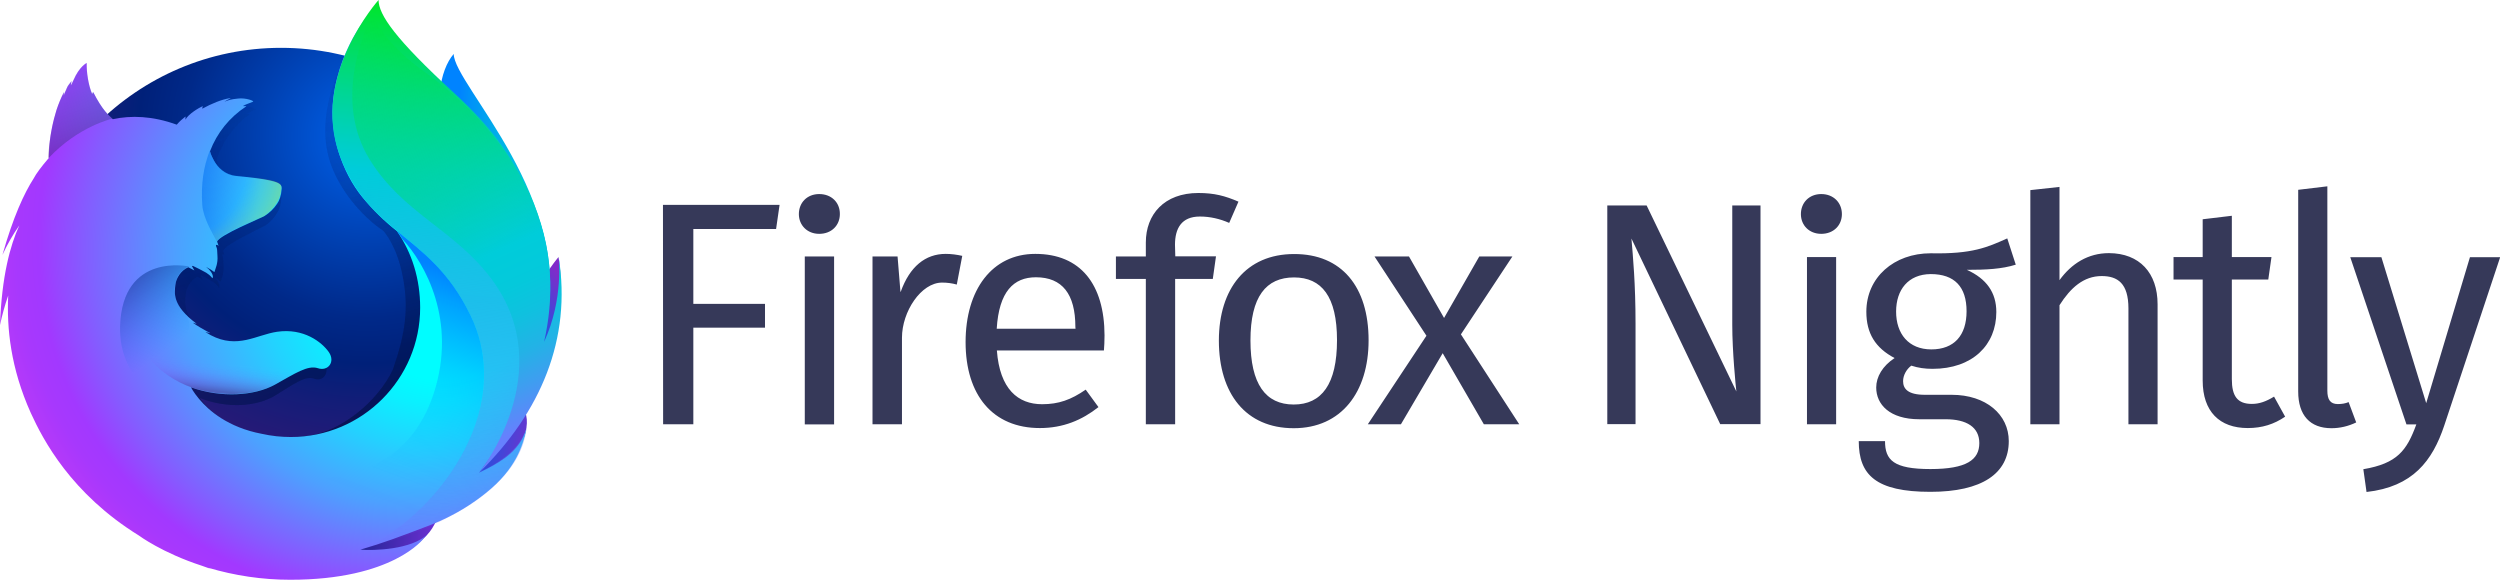
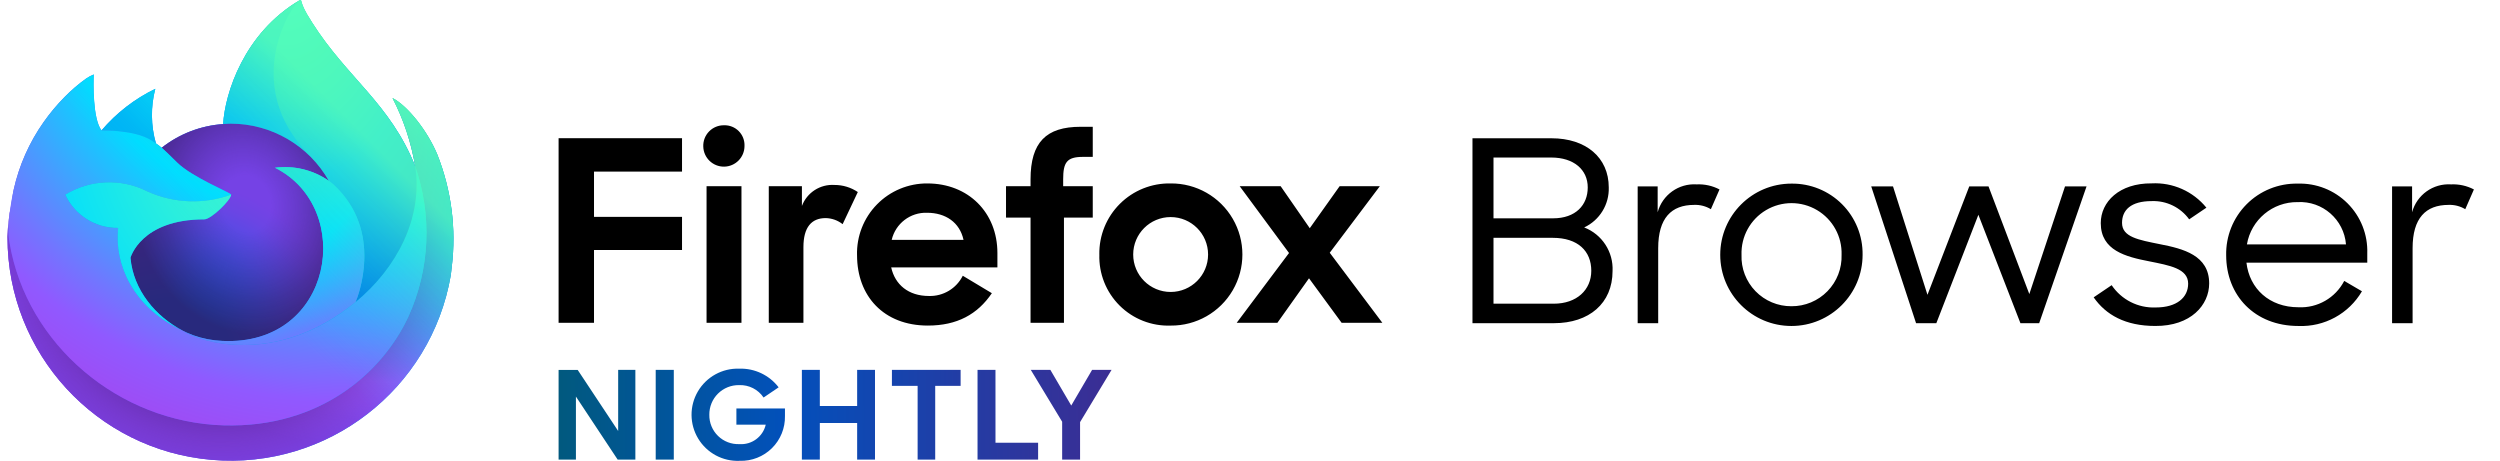
- <svg xmlns="http://www.w3.org/2000/svg" id="Layer_1" viewBox="0 0 1646.4 381.8">
-   <style>.st0{fill:#363959}</style>
-   <path class="st0" d="M996 168.9h-21.8L951 209.4l-23.1-40.5h-22.7l34.2 52.2-38.6 58.3h21.8l27.5-46.8 27.1 46.8h23.3l-38.4-59.2 33.9-51.3zM530 279.5h19.3V168.9H530v110.6zm63-87.3l-1.9-23.3h-16.5v110.5H594v-57c0-17.2 12.6-36.3 26.4-36.3 3.3 0 6.5.4 9.7 1.3l3.6-18.9c-3.6-.8-7.2-1.3-10.9-1.3-13.4 0-23.7 8.4-29.6 24.9l-.2.1zm-156.3 87.2h19.9v-63.6h47.2v-15.7h-47.2v-49.3h54.5l2.3-15.9h-76.8l.1 144.5zm102.8-151.6c-8 0-13.4 5.7-13.4 13.2 0 7.3 5.5 13 13.4 13 8.2 0 13.6-5.7 13.6-13 .1-7.5-5.4-13.2-13.6-13.2zm312.7 39.5c-31.5 0-49.5 22.8-49.5 57 0 35 17.8 57.7 49.3 57.7 31.3 0 49.3-23.7 49.3-57.9 0-35.1-17.6-56.9-49.1-56.8zm-.2 99.1c-18.5 0-28.5-13.4-28.5-42.2 0-28.9 10.3-41.5 28.7-41.5 18.2 0 28.3 12.6 28.3 41.3 0 29-10.1 42.4-28.5 42.4zm-78.2-105.2c0-10.7 4.2-18.6 16.4-18.6 6.7 0 13.2 1.5 19.3 4.2l6.1-14c-8.8-3.8-15.9-5.7-26.4-5.7-22.5 0-34.6 14.1-34.6 32.6v9.2h-19.7v14.8h19.7v95.7h19.3v-95.7h24.8l2.1-14.9H774l-.2-7.6zm-92 6c-28.5 0-45.9 23.7-45.9 58.1 0 35 18 56.6 48.9 56.6 15.3 0 27.7-5.2 38.6-13.8l-8.4-11.5c-9.7 6.7-17.8 9.6-28.7 9.6-15.9 0-27.9-9.9-29.8-35.4H727c.2-2.5.4-6.1.4-9.9-.1-33.7-15.8-53.7-45.6-53.7zm26.5 49.3h-51.9c1.5-24.5 11.1-33.9 25.8-33.9 17.4 0 26 11.1 26 32.7l.1 1.2z" />
-   <g id="Layer_1-2_1_">
-     <g id="Layer_2-2_1_">
-       <g id="Firefox">
-         <linearGradient id="SVGID_1_" gradientUnits="userSpaceOnUse" x1="-15667.935" y1="9459.303" x2="-15565.798" y2="9459.303" gradientTransform="matrix(.76 .03 .05 -1.12 11733.87 11198.95)">
-           <stop offset="0" stop-color="#0083ff" />
-           <stop offset=".1" stop-color="#0092f8" />
-           <stop offset=".31" stop-color="#00abeb" />
-           <stop offset=".52" stop-color="#00bee1" />
-           <stop offset=".75" stop-color="#00c8dc" />
-           <stop offset="1" stop-color="#00ccda" />
-         </linearGradient>
-         <path d="M298.8 35.5c-9.3 10.8-13.6 35.2-4.2 59.9s23.9 19.3 32.9 44.5c11.9 33.2 6.4 77.8 6.4 77.8s14.3 41.4 24.2-2.6c22-82.5-59.3-159.2-59.3-179.6z" fill="url(#SVGID_1_)" />
-         <radialGradient id="_Path__2_" cx="-7705.698" cy="9049.584" r="306.995" gradientTransform="matrix(1.23 0 0 -1.22 9720.16 11130.11)" gradientUnits="userSpaceOnUse">
-           <stop offset=".02" stop-color="#005fe7" />
-           <stop offset=".18" stop-color="#0042b4" />
-           <stop offset=".32" stop-color="#002989" />
-           <stop offset=".4" stop-color="#002079" />
-           <stop offset=".47" stop-color="#131d78" />
-           <stop offset=".66" stop-color="#3b1676" />
-           <stop offset=".75" stop-color="#4a1475" />
-         </radialGradient>
-         <path id="_Path__1_" d="M185 377.5c95.2 0 172.2-77.5 172.2-173s-77.1-173-172.1-173S13 108.8 13 204.4c-.2 95.7 77 173.1 172 173.1z" fill="url(#_Path__2_)" />
-         <linearGradient id="SVGID_2_" gradientUnits="userSpaceOnUse" x1="208.796" y1="783.075" x2="134.518" y2="1026.051" gradientTransform="matrix(1 0 0 -1 1 1066)">
-           <stop offset="0" stop-color="#000f43" stop-opacity=".4" />
-           <stop offset=".48" stop-color="#001962" stop-opacity=".17" />
-           <stop offset="1" stop-color="#002079" stop-opacity="0" />
-         </linearGradient>
-         <path d="M314.5 311.8c-3.7 2.6-7.6 5-11.7 7.1 5.4-7.9 10.3-16 14.9-24.4 3.7-4.1 7-8 9.8-12.3 1.3-2.1 2.8-4.7 4.4-7.7 9.7-17.4 20.3-45.6 20.6-74.6v-2.2c.1-7.3-.7-14.5-2.2-21.6.1.6.1 1.1.2 1.7-.1-.4-.2-.9-.2-1.3.1.8.3 1.6.4 2.3 2 16.8.6 33.1-6.5 45.2-.1.2-.2.3-.3.5 3.7-18.3 4.9-38.6.8-58.8 0 0-1.6-9.8-13.7-39.7-7-17.2-19.3-31.3-30.3-41.6-9.6-11.9-18.3-19.8-23.1-24.9-10-10.5-14.2-18.5-15.9-23.6-1.5-.7-20.6-19.3-22.1-20-8.3 12.9-34.6 53.4-22.1 91.2 5.7 17.1 20 34.9 34.9 44.9.7.8 8.9 9.7 12.8 29.9 4.1 20.9 1.9 37.2-6.4 61.3-9.8 21.1-34.9 42.1-58.5 44.2-50.3 4.6-68.7-25.3-68.7-25.3 18 7.2 37.9 5.7 49.9-1.8 12.2-7.5 19.6-13.1 25.5-10.9 5.9 2.2 10.6-4.2 6.4-10.8-6.7-10.2-18.8-15.5-30.8-13.4-12.2 2-23.4 11.6-39.3 2.3-1-.6-2-1.3-3-2-1.1-.7 3.4 1.1 2.4.3-3.1-1.7-8.6-5.4-10-6.7-.2-.2 2.4.8 2.2.6-14.9-12.3-13.1-20.6-12.6-25.8.4-4.2 3.1-9.5 7.7-11.7 2.2 1.2 3.6 2.1 3.6 2.1s-.9-1.9-1.5-2.9c.2-.1.3-.1.5-.1 1.8.9 5.8 3.1 7.9 4.5 2.7 1.9 3.6 3.7 3.6 3.7s.7-.4.2-2.1c-.2-.7-1-2.9-3.7-5.1h.2c1.6.9 3.2 2 4.6 3.2.8-2.8 2.1-5.7 1.8-10.9-.2-3.7-.1-4.6-.7-6-.6-1.2.3-1.7 1.3-.4-.2-1-.5-2-.9-2.9v-.1c1.3-4.4 26.5-15.7 28.3-17 3-2.1 5.5-4.9 7.4-8.1 1.4-2.2 2.5-5.4 2.7-10.1.1-3.4-1.5-5.7-27-8.4-7-.7-11.1-5.7-13.4-10.4-.4-1-.9-1.9-1.3-2.8-.4-1.1-.7-2.2-1-3.3 4.2-12 11.2-22.1 21.5-29.8.6-.5-2.2.1-1.7-.4.7-.6 4.9-2.3 5.7-2.7 1-.5-4.2-2.7-8.8-2.1-4.7.5-5.7 1.1-8.2 2.1 1-1 4.3-2.4 3.6-2.4-5 .8-11.3 3.7-16.7 7 0-.6.1-1.2.3-1.7-2.5 1.1-8.6 5.4-10.4 9 .1-.7.1-1.4.1-2.1-1.9 1.6-3.6 3.4-5.1 5.4l-.1.1c-14.5-5.8-27.2-6.2-38-3.6-2.4-2.4-3.5-.6-8.9-12.4-.4-.7.3.7 0 0-.9-2.3.5 3.1 0 0-9 7.1-20.9 15.2-26.6 20.9-.1.2 6.7-1.9 0 0-2.3.7-2.2 2-2.5 14.5-.1.9 0 2-.1 2.9-4.6 5.8-7.7 10.7-8.8 13.3-5.9 10.2-12.4 26-18.7 51 2.8-6.8 6.1-13.3 10-19.5-5.2 13.3-10.3 34.2-11.3 66.3 1.3-6.6 2.9-13.2 4.9-19.7-1.2 26.7 3.4 53.3 13.5 78 3.6 8.9 9.6 22.3 19.8 37 32 33.7 77.2 54.7 127.2 54.7 52.1 0 99-22.8 131.2-59.1z" fill="url(#SVGID_2_)" />
-         <linearGradient id="SVGID_3_" gradientUnits="userSpaceOnUse" x1="209.796" y1="783.075" x2="135.518" y2="1026.051" gradientTransform="matrix(1 0 0 -1 0 1066)">
-           <stop offset="0" stop-color="#000f43" stop-opacity=".4" />
-           <stop offset=".48" stop-color="#001962" stop-opacity=".17" />
-           <stop offset="1" stop-color="#002079" stop-opacity="0" />
-         </linearGradient>
-         <path d="M314.5 311.8c-3.7 2.6-7.6 5-11.7 7.1 5.4-7.9 10.3-16 14.9-24.4 3.7-4.1 7-8 9.8-12.3 1.3-2.1 2.8-4.7 4.4-7.7 9.7-17.4 20.3-45.6 20.6-74.6v-2.2c.1-7.3-.7-14.5-2.2-21.6.1.6.1 1.1.2 1.7-.1-.4-.2-.9-.2-1.3.1.8.3 1.6.4 2.3 2 16.8.6 33.1-6.5 45.2-.1.2-.2.3-.3.5 3.7-18.3 4.9-38.6.8-58.8 0 0-1.6-9.8-13.7-39.7-7-17.2-19.3-31.3-30.3-41.6-9.6-11.9-18.3-19.8-23.1-24.9-10-10.5-14.2-18.5-15.9-23.6-1.5-.7-20.6-19.3-22.1-20-8.3 12.9-34.6 53.4-22.1 91.2 5.7 17.1 20 34.9 34.9 44.9.7.8 8.9 9.7 12.8 29.9 4.1 20.9 1.9 37.2-6.4 61.3-9.8 21.1-34.9 42.1-58.5 44.2-50.3 4.6-68.7-25.3-68.7-25.3 18 7.2 37.9 5.7 49.9-1.8 12.2-7.5 19.6-13.1 25.5-10.9 5.9 2.2 10.6-4.2 6.4-10.8-6.7-10.2-18.8-15.5-30.8-13.4-12.2 2-23.4 11.6-39.3 2.3-1-.6-2-1.3-3-2-1.1-.7 3.4 1.1 2.4.3-3.1-1.7-8.6-5.4-10-6.7-.2-.2 2.4.8 2.2.6-14.9-12.3-13.1-20.6-12.6-25.8.4-4.2 3.1-9.5 7.7-11.7 2.2 1.2 3.6 2.1 3.6 2.1s-.9-1.9-1.5-2.9c.2-.1.3-.1.5-.1 1.8.9 5.8 3.1 7.9 4.5 2.7 1.9 3.6 3.7 3.6 3.7s.7-.4.2-2.1c-.2-.7-1-2.9-3.7-5.1h.2c1.6.9 3.2 2 4.6 3.2.8-2.8 2.1-5.7 1.8-10.9-.2-3.7-.1-4.6-.7-6-.6-1.2.3-1.7 1.3-.4-.2-1-.5-2-.9-2.9v-.1c1.3-4.4 26.5-15.7 28.3-17 3-2.1 5.5-4.9 7.4-8.1 1.4-2.2 2.5-5.4 2.7-10.1.1-3.4-1.5-5.7-27-8.4-7-.7-11.1-5.7-13.4-10.4-.4-1-.9-1.9-1.3-2.8-.4-1.1-.7-2.2-1-3.3 4.2-12 11.2-22.1 21.5-29.8.6-.5-2.2.1-1.7-.4.7-.6 4.9-2.3 5.7-2.7 1-.5-4.2-2.7-8.8-2.1-4.7.5-5.7 1.1-8.2 2.1 1-1 4.3-2.4 3.6-2.4-5 .8-11.3 3.7-16.7 7 0-.6.1-1.2.3-1.7-2.5 1.1-8.6 5.4-10.4 9 .1-.7.1-1.4.1-2.1-1.9 1.6-3.6 3.4-5.1 5.4l-.1.1c-14.5-5.8-27.2-6.2-38-3.6-2.4-2.4-3.5-.6-8.9-12.4-.4-.7.3.7 0 0-.9-2.3.5 3.1 0 0-9 7.1-20.9 15.2-26.6 20.9-.1.2 6.7-1.9 0 0-2.3.7-2.2 2-2.5 14.5-.1.9 0 2-.1 2.9-4.6 5.8-7.7 10.7-8.8 13.3-5.9 10.2-12.4 26-18.7 51 2.8-6.8 6.1-13.3 10-19.5-5.2 13.3-10.3 34.2-11.3 66.3 1.3-6.6 2.9-13.2 4.9-19.7-1.2 26.7 3.4 53.3 13.5 78 3.6 8.9 9.6 22.3 19.8 37 32 33.7 77.2 54.7 127.2 54.7 52.1 0 99-22.8 131.2-59.1z" fill="url(#SVGID_3_)" />
-         <linearGradient id="SVGID_4_" gradientUnits="userSpaceOnUse" x1="-8672.42" y1="7683.359" x2="-8717.133" y2="7686.809" gradientTransform="matrix(1.22 .12 .12 -1.22 10013.36 10723.12)">
-           <stop offset="0" stop-color="#812cc9" />
-           <stop offset="1" stop-color="#005fe7" />
-         </linearGradient>
-         <path d="M275.9 336.3c63.2-7.3 91.2-72.4 55.2-73.7-32.4-1.1-85.1 77.1-55.2 73.7z" fill="url(#SVGID_4_)" />
-         <linearGradient id="SVGID_5_" gradientUnits="userSpaceOnUse" x1="-8704.525" y1="7740.822" x2="-8662.642" y2="7784.325" gradientTransform="matrix(1.22 .12 .12 -1.22 10013.36 10723.12)">
-           <stop offset=".05" stop-color="#005fe7" />
-           <stop offset=".18" stop-color="#065de6" />
-           <stop offset=".35" stop-color="#1856e1" />
-           <stop offset=".56" stop-color="#354adb" />
-           <stop offset=".78" stop-color="#5d3ad1" />
-           <stop offset=".95" stop-color="#812cc9" />
-         </linearGradient>
-         <path d="M335.7 249.3c43.5-25.3 32.1-80 32.1-80s-16.8 19.5-28.2 50.6c-11.2 30.8-30.1 44.7-3.9 29.4z" fill="url(#SVGID_5_)" />
-         <linearGradient id="SVGID_6_" gradientUnits="userSpaceOnUse" x1="-8783.499" y1="7643.23" x2="-8693.914" y2="7643.02" gradientTransform="matrix(1.22 .12 .12 -1.22 10013.36 10723.12)">
-           <stop offset="0" stop-color="#002079" />
-           <stop offset=".99" stop-color="#a238ff" />
-         </linearGradient>
-         <path d="M197.7 368.6c60.6 19.3 112.7-28.4 80.6-44.4-29.2-14.3-109.4 35.3-80.6 44.4z" fill="url(#SVGID_6_)" />
-         <radialGradient id="SVGID_7_" cx="249.892" cy="916.931" r="308.051" fx="304.575" fy="866.824" gradientTransform="matrix(1 0 0 -1 0 1066)" gradientUnits="userSpaceOnUse">
-           <stop offset=".2" stop-color="#00fdff" />
-           <stop offset=".26" stop-color="#0af1ff" />
-           <stop offset=".37" stop-color="#23d2ff" />
-           <stop offset=".52" stop-color="#4da0ff" />
-           <stop offset=".69" stop-color="#855bff" />
-           <stop offset=".77" stop-color="#a238ff" />
-           <stop offset=".81" stop-color="#a738fd" />
-           <stop offset=".86" stop-color="#b539f9" />
-           <stop offset=".9" stop-color="#cd39f1" />
-           <stop offset=".96" stop-color="#ee3ae6" />
-           <stop offset=".98" stop-color="#ff3be0" />
-         </radialGradient>
-         <path d="M247.7 8.3l.2-.2c0 .1-.1.1-.2.2zm92.5 264.2c1.5-2.1 3.5-8.7 5.2-11.7 10.7-17.3 10.8-31 10.8-31.4 6.5-32.3 5.9-45.5 1.9-69.8-3.2-19.6-17.2-47.8-29.3-61.3-12.5-14-3.7-9.4-15.8-19.6-10.6-11.8-20.9-23.4-26.5-28.1C246 16.8 247 9.6 247.7 8.4c-.1.1-.3.4-.6.6-.5-1.9-.8-3.5-.8-3.5s-22.1 22.1-26.8 59c-3 24.1 6 49.2 19 65.2 6.8 8.3 14.5 15.9 22.9 22.5 9.9 14.2 15.3 31.6 15.3 50.4 0 47-38.2 85.2-85.2 85.2-6.4 0-12.8-.7-19.1-2.1-22.2-4.2-35-15.4-41.4-23.1-3.7-4.4-5.2-7.5-5.2-7.5 19.9 7.1 41.9 5.6 55.3-1.8 13.5-7.5 21.6-13 28.3-10.8 6.5 2.2 11.7-4.1 7.1-10.7-4.6-6.5-16.5-15.9-34.1-13.3-13.5 2-25.9 11.5-43.5 2.3-1.1-.6-2.2-1.2-3.3-1.9-1.2-.7 3.8 1 2.6.3-3.4-1.7-9.5-5.3-11.1-6.6-.3-.2 2.7.8 2.4.6-16.5-12.2-14.5-20.4-14-25.6.4-4.1 3.4-9.4 8.5-11.6 2.4 1.2 4 2.1 4 2.1s-1-1.9-1.6-2.9c.2-.1.4-.1.6-.1 2 .9 6.4 3.1 8.8 4.5 3 1.9 4 3.6 4 3.6s.8-.4.2-2.1c-.2-.7-1.1-2.9-4.1-5.1h.2c1.8.9 3.5 2 5.1 3.2.8-2.8 2.4-5.6 2-10.8-.2-3.6-.1-4.6-.8-6-.6-1.2.4-1.7 1.5-.4-.2-1-.5-1.9-.9-2.8v-.1c1.4-4.3 29.3-15.6 31.3-16.9 3.3-2.1 6.1-4.8 8.2-8 1.6-2.2 2.7-5.3 3-10 .1-2.1-.6-3.8-8-5.4-4.4-1-11.3-1.9-21.9-2.9-7.7-.7-12.3-5.7-14.8-10.3-.5-1-1-1.9-1.4-2.8-.5-1-.8-2.1-1.1-3.2 4.6-12.1 12.9-22.4 23.8-29.5.6-.5-2.5.1-1.9-.4.7-.6 5.5-2.3 6.4-2.7 1.1-.5-4.7-2.7-9.8-2.1-5.2.5-6.3 1.1-9 2.1 1.2-1 4.8-2.4 3.9-2.4-5.6.8-12.5 3.7-18.5 7 0-.6.1-1.1.4-1.7-2.8 1.1-9.6 5.3-11.5 8.9.1-.7.1-1.4.1-2.1-2.1 1.6-4 3.3-5.7 5.3l-.1.1c-16-5.8-30.1-6.2-42.1-3.6-2.6-2.4-6.8-5.9-12.8-17.6-.4-.7-.6 1.5-.9.8-2.3-5.4-3.7-14.1-3.5-20.2 0 0-4.8 2.2-8.7 11.3-.7 1.6-1.2 2.5-1.7 3.4-.2.3.5-3 .4-2.8-.7 1.2-2.5 2.8-3.2 4.9-.5 1.6-1.3 2.4-1.8 4.4l-.1.2c0-.6.1-2.4 0-2-1.9 3.7-3.5 7.6-4.8 11.5-2.1 7-4.6 16.5-5 28.9-.1.9 0 2-.1 2.8-5 5.8-8.5 10.6-9.8 13.2-6.5 10.1-13.7 25.8-20.7 50.6 3.1-6.8 6.8-13.3 11.1-19.4-6 13-11.6 33.7-12.7 65.6 1.4-6.6 3.2-13.1 5.4-19.5-1 21.3 1.5 47.6 14.9 77.4 8 17.5 26.4 53 71.2 80.7 0 0 15.3 11.4 41.5 19.9 1.9.7 3.9 1.4 5.9 2.1-.6-.3-1.2-.5-1.8-.8 17.5 5.2 35.6 7.9 53.9 7.9 68 .1 88-27.2 88-27.2l-.2.1c1-.9 1.9-1.8 2.8-2.8-10.7 10.1-35.2 10.8-44.3 10.1 15.6-4.6 25.9-8.5 45.8-16.1 2.3-.9 4.7-1.9 7.2-3l.8-.4c.5-.2 1-.4 1.5-.7 9.7-4.6 18.9-10.3 27.3-17.1 20.1-16 24.4-31.6 26.7-41.9-.3 1-1.3 3.3-2 4.8-5.2 11.1-16.6 17.8-29.1 23.7 5.9-7.8 11.4-15.9 16.4-24.2 4-4.1 5.2-10.4 8.3-14.6z" fill="url(#SVGID_7_)" />
-         <linearGradient id="SVGID_8_" gradientUnits="userSpaceOnUse" x1="-7655.339" y1="9137.516" x2="-7683.31" y2="8823.109" gradientTransform="matrix(1.23 0 0 -1.22 9720.16 11130.11)">
-           <stop offset="0" stop-color="#00ec00" />
-           <stop offset=".1" stop-color="#00e244" />
-           <stop offset=".22" stop-color="#00d694" />
-           <stop offset=".31" stop-color="#00cfc7" />
-           <stop offset=".35" stop-color="#00ccda" />
-           <stop offset=".42" stop-color="#0bc2dd" stop-opacity=".92" />
-           <stop offset=".57" stop-color="#29a7e4" stop-opacity=".72" />
-           <stop offset=".77" stop-color="#597df0" stop-opacity=".4" />
-           <stop offset="1" stop-color="#9448ff" stop-opacity="0" />
-         </linearGradient>
-         <path d="M315.8 310.8c8.2-9 15.5-19.3 21.1-31 14.3-30.1 36.5-80.2 19-132.4-13.8-41.3-32.7-63.9-56.7-86-39-35.8-49.9-51.8-49.9-61.4 0 0-45 50.2-25.5 102.6s59.5 50.4 86 105.1c31.1 64.3-25.2 134.5-71.8 154.1 2.9-.6 103.6-23.4 108.9-81-.2 1-2.4 17-31.1 30z" fill="url(#SVGID_8_)" />
-         <linearGradient id="SVGID_9_" gradientUnits="userSpaceOnUse" x1="-8889.5" y1="7812.05" x2="-8836.55" y2="7812.05" gradientTransform="matrix(1.22 .12 .12 -1.22 10013.36 10723.12)">
-           <stop offset="0" stop-color="#005fe7" />
-           <stop offset=".46" stop-color="#0071f3" stop-opacity=".51" />
-           <stop offset=".83" stop-color="#007efc" stop-opacity=".14" />
-           <stop offset="1" stop-color="#0083ff" stop-opacity="0" />
-         </linearGradient>
-         <path d="M185.3 123.9c.2-3.4-1.6-5.7-29.8-8.3-11.6-1.1-16-11.8-17.4-16.3-4.1 10.7-5.8 21.9-4.9 35.5.6 8.9 6.6 18.4 9.5 24.1 0 0 .6-.8.9-1.1 5.4-5.6 27.9-14.1 30-15.3 2.4-1.6 11.3-8.1 11.7-18.6z" fill="url(#SVGID_9_)" />
-         <radialGradient id="SVGID_10_" cx="-8884.848" cy="7827.773" r="64.396" gradientTransform="matrix(1.22 .12 .12 -1.22 10013.36 10723.12)" gradientUnits="userSpaceOnUse">
-           <stop offset=".63" stop-color="#ffe302" stop-opacity="0" />
-           <stop offset=".67" stop-color="#ffe302" stop-opacity=".05" />
-           <stop offset=".75" stop-color="#ffe302" stop-opacity=".19" />
-           <stop offset=".86" stop-color="#ffe302" stop-opacity=".4" />
-           <stop offset=".99" stop-color="#ffe302" stop-opacity=".7" />
-         </radialGradient>
-         <path d="M185.3 123.9c.2-3.4-1.6-5.7-29.8-8.3-11.6-1.1-16-11.8-17.4-16.3-4.1 10.7-5.8 21.9-4.9 35.5.6 8.9 6.6 18.4 9.5 24.1 0 0 .6-.8.9-1.1 5.4-5.6 27.9-14.1 30-15.3 2.4-1.6 11.3-8.1 11.7-18.6z" opacity=".5" fill="url(#SVGID_10_)" />
-         <linearGradient id="SVGID_11_" gradientUnits="userSpaceOnUse" x1="85.362" y1="2192.822" x2="39.644" y2="2290.535" gradientTransform="matrix(.99 .1 .1 -.99 -239.75 2284.79)">
-           <stop offset=".19" stop-color="#4a1475" stop-opacity=".5" />
-           <stop offset=".62" stop-color="#2277ac" stop-opacity=".23" />
-           <stop offset=".94" stop-color="#00ccda" stop-opacity="0" />
-         </linearGradient>
-         <path d="M61.4 60.7c-.4-.7-.6 1.5-.9.8-2.3-5.4-3.7-14-3.4-20.2 0 0-4.8 2.2-8.7 11.3-.7 1.6-1.2 2.5-1.7 3.4-.2.3.5-3 .4-2.8-.7 1.2-2.5 2.8-3.2 4.8-.6 1.6-1.3 2.5-1.8 4.6-.2.6.2-2.5 0-2.1-9.2 17.8-10.9 44.7-10 43.5 19.6-20.9 42-25.9 42-25.9-2.4-1.7-7.6-6.8-12.7-17.4z" fill="url(#SVGID_11_)" />
-         <linearGradient id="SVGID_12_" gradientUnits="userSpaceOnUse" x1="-209.367" y1="527.653" x2="-172.852" y2="486.18" gradientTransform="matrix(.99 .1 .1 -.99 239.39 724.37)">
-           <stop offset=".01" stop-color="#002079" stop-opacity=".5" />
-           <stop offset="1" stop-color="#0083ff" stop-opacity="0" />
-         </linearGradient>
-         <path d="M135.7 279.4c-27.1-11.6-57.8-27.8-56.6-64.8 1.6-48.7 45.5-39.1 45.5-39.1-1.7.4-6.1 3.6-7.7 6.9-1.7 4.2-4.7 13.7 4.5 23.6 14.4 15.6-29.6 37 38.3 77.4 1.6 1-16-.5-24-4z" fill="url(#SVGID_12_)" />
-         <linearGradient id="SVGID_13_" gradientUnits="userSpaceOnUse" x1="-139.213" y1="457.058" x2="-139.193" y2="477.788" gradientTransform="matrix(.99 .1 .1 -.99 239.39 724.37)">
-           <stop offset="0" stop-color="#4a1475" stop-opacity=".9" />
-           <stop offset=".18" stop-color="#6720a2" stop-opacity=".6" />
-           <stop offset=".38" stop-color="#812acb" stop-opacity=".34" />
-           <stop offset=".57" stop-color="#9332e8" stop-opacity=".15" />
-           <stop offset=".76" stop-color="#9e36f9" stop-opacity=".04" />
-           <stop offset=".93" stop-color="#a238ff" stop-opacity="0" />
-         </linearGradient>
-         <path d="M126.1 255.1c19.2 6.7 41.5 5.5 54.9-1.9 9-5 20.4-13 27.5-11-6.1-2.4-10.8-3.6-16.3-3.8-1 0-2.1 0-3.1-.1-2 0-4.1.1-6.1.3-3.5.3-7.3 2.5-10.8 2.1-.2 0 3.4-1.5 3.1-1.4-1.8.4-3.8.5-6 .7-1.3.2-2.5.3-3.8.4-40 3.4-73.7-21.7-73.7-21.7-2.9 9.8 12.9 29 34.3 36.4z" opacity=".5" fill="url(#SVGID_13_)" />
-         <linearGradient id="SVGID_14_" gradientUnits="userSpaceOnUse" x1="240.706" y1="1051.958" x2="359.301" y2="786.765" gradientTransform="matrix(1 0 0 -1 0 1066)">
-           <stop offset="0" stop-color="#00ec00" stop-opacity="0" />
-           <stop offset=".28" stop-color="#00dc6d" stop-opacity=".5" />
-           <stop offset=".5" stop-color="#00d1bb" stop-opacity=".86" />
-           <stop offset=".6" stop-color="#00ccda" />
-           <stop offset=".68" stop-color="#04c9db" />
-           <stop offset=".75" stop-color="#0fc1df" />
-           <stop offset=".83" stop-color="#23b2e6" />
-           <stop offset=".9" stop-color="#3e9ef0" />
-           <stop offset=".98" stop-color="#6184fc" />
-           <stop offset=".99" stop-color="#6680fe" />
-         </linearGradient>
-         <path d="M315.7 311.1c40.4-39.7 60.9-87.9 52.2-142 0 0 3.5 27.7-9.6 56.1 6.3-27.7 7-62.1-9.7-97.8-22.3-47.6-59-72.6-73-83.1-21.2-15.8-30-31.9-30.2-35.3-6.3 13-25.5 57.5-2.1 95.8 22 35.9 56.6 46.6 80.8 79.5 44.7 60.8-8.4 126.8-8.4 126.8z" fill="url(#SVGID_14_)" />
-         <linearGradient id="SVGID_15_" gradientUnits="userSpaceOnUse" x1="264.16" y1="899.455" x2="207.985" y2="748.621" gradientTransform="matrix(1 0 0 -1 0 1066)">
-           <stop offset="0" stop-color="#0083ff" />
-           <stop offset=".04" stop-color="#0083ff" stop-opacity=".92" />
-           <stop offset=".14" stop-color="#0083ff" stop-opacity=".71" />
-           <stop offset=".26" stop-color="#0083ff" stop-opacity=".52" />
-           <stop offset=".37" stop-color="#0083ff" stop-opacity=".36" />
-           <stop offset=".49" stop-color="#0083ff" stop-opacity=".23" />
-           <stop offset=".61" stop-color="#0083ff" stop-opacity=".13" />
-           <stop offset=".73" stop-color="#0083ff" stop-opacity=".06" />
-           <stop offset=".86" stop-color="#0083ff" stop-opacity=".01" />
-           <stop offset="1" stop-color="#0083ff" stop-opacity="0" />
-         </linearGradient>
-         <path d="M309.9 207.8c-14.1-29.2-31.7-41.9-48.4-55.7 1.9 2.7 2.4 3.7 3.5 5.4 14.7 15.6 36.3 53.8 20.6 101.7-29.6 90.2-147.9 47.7-160.3 35.8 5 52.2 92.3 77.1 149.2 43.3 32.4-30.6 58.6-82.7 35.4-130.5z" fill="url(#SVGID_15_)" />
-       </g>
-     </g>
-   </g>
-   <path class="st0" d="M1132.9 279.4l-58.5-122.3c1 11.9 2.7 29.5 2.7 56.2v66h-18.6v-144h25.9l59.1 122.5c-.4-3.3-2.7-26.3-2.7-43.9v-78.6h18.6v144h-26.5v.1zM1213 141c0 7.3-5.4 13-13.6 13-7.9 0-13.4-5.6-13.4-13 0-7.5 5.4-13.2 13.4-13.2 8.1 0 13.6 5.7 13.6 13.2zm-23 28.3h19.2v110.1H1190zm105.3 8.4c13 5.9 19.4 15 19.4 27.8 0 21.7-15.7 37.4-42 37.4-5 0-9.4-.6-14-2.1-3.1 2.3-5.4 6.3-5.4 10.2 0 5 3.1 9 14.4 9h17.6c22.6 0 37.6 13 37.6 30.5 0 21.3-17.6 33.4-51.6 33.4-35.9 0-47.2-11.1-47.2-33.4h17.3c0 12.5 5.6 18.4 29.9 18.4 23.8 0 32.2-6.1 32.2-17.1 0-10.5-8.4-15.7-22.2-15.7H1264c-19.6 0-28.4-9.8-28.4-20.9 0-7.1 4.2-14.2 12.1-19.4-12.7-6.7-18.6-16.3-18.6-30.5 0-22.6 18.2-38.5 42.4-38.5 27.4.6 37.4-4 50.4-9.8l5.6 17.3c-9.2 2.9-19.6 3.4-32.2 3.4zm-46.6 27.5c0 14.6 8.2 24.9 23.2 24.9s23.2-9.2 23.2-25.1c0-16.1-7.9-24.5-23.6-24.5-14.8.1-22.8 10.3-22.8 24.7zm172.2-4.8v79h-19.2v-76.3c0-16.5-7.1-21.3-17.6-21.3-11.9 0-20.5 7.7-27.8 19.2v78.4h-19.2V125.2l19.2-2.1v61.4c7.9-10.9 18.8-17.8 32.6-17.8 20.1.1 32 13 32 33.7zm59.4 81.5c-18.6 0-29.7-10.9-29.7-31.3v-66.5h-19.2v-14.8h19.2v-24.9l19.2-2.3v27.2h26.1l-2.1 14.8h-24v65.6c0 11.1 3.6 16.3 13.2 16.3 4.8 0 9.2-1.5 14.6-4.8l7.3 13.2c-7.3 5-15.2 7.5-24.6 7.5zm59.3-15.8c2.7 0 5-.4 7.1-1.3l5 13.4c-5.2 2.5-10.7 3.8-16.3 3.8-14 0-21.9-8.4-21.9-24.2V125l19.2-2.3v134.6c0 5.8 1.9 8.8 6.9 8.8zm18.9 57.9l-2.1-15c22.4-3.8 28.6-12.3 34.9-29.5h-6.5l-37-110.1h20.5l29.5 96.1 28.8-96.1h19.9l-36.8 110.8c-7.8 23.3-20.7 40.4-51.2 43.8z" />
+ <svg xmlns="http://www.w3.org/2000/svg" viewBox="0 0 434 80">
+   <defs>
+     <linearGradient id="a" x1="74.803" y1="20.543" x2="7.742" y2="62.786" gradientUnits="userSpaceOnUse">
+       <stop offset="0" stop-color="#3fe1b0" />
+       <stop offset=".406" stop-color="#00b3f4" />
+       <stop offset=".421" stop-color="#03b0f4" />
+       <stop offset=".818" stop-color="#5561e9" />
+       <stop offset="1" stop-color="#7542e5" />
+     </linearGradient>
+     <radialGradient id="b" cx="-7907.187" cy="-8515.121" r="80.797" gradientTransform="translate(7975 8524)" gradientUnits="userSpaceOnUse">
+       <stop offset=".108" stop-color="#3fe1b0" />
+       <stop offset=".122" stop-color="#3bdcb3" />
+       <stop offset=".254" stop-color="#1bb3d3" />
+       <stop offset=".358" stop-color="#0799e6" />
+       <stop offset=".42" stop-color="#0090ed" />
+       <stop offset=".487" stop-color="#2482f1" />
+       <stop offset=".64" stop-color="#7165fb" />
+       <stop offset=".71" stop-color="#9059ff" />
+       <stop offset=".795" stop-color="#7d49ed" />
+       <stop offset=".86" stop-color="#7542e5" />
+     </radialGradient>
+     <radialGradient id="c" cx="-7936.711" cy="-8482.089" r="80.797" gradientTransform="translate(7975 8524)" gradientUnits="userSpaceOnUse">
+       <stop offset=".3" stop-color="#45278d" />
+       <stop offset=".341" stop-color="#562896" stop-opacity=".787" />
+       <stop offset=".43" stop-color="#782aa9" stop-opacity=".364" />
+       <stop offset=".495" stop-color="#8d2bb5" stop-opacity=".1" />
+       <stop offset=".53" stop-color="#952bb9" stop-opacity="0" />
+     </radialGradient>
+     <radialGradient id="d" cx="-7926.97" cy="-8533.457" r="58.534" gradientTransform="translate(7975 8524)" gradientUnits="userSpaceOnUse">
+       <stop offset=".132" stop-color="#3fe1b0" />
+       <stop offset=".289" stop-color="#28d0c8" />
+       <stop offset=".526" stop-color="#00b3f4" />
+     </radialGradient>
+     <radialGradient id="e" cx="-7945.648" cy="-8460.984" r="38.471" gradientTransform="translate(7975 8524)" gradientUnits="userSpaceOnUse">
+       <stop offset=".287" stop-color="#0060df" />
+       <stop offset=".417" stop-color="#2357e1" />
+       <stop offset=".604" stop-color="#4f4ce3" />
+       <stop offset=".748" stop-color="#6b45e4" />
+       <stop offset=".833" stop-color="#7542e5" />
+     </radialGradient>
+     <radialGradient id="f" cx="-7935.62" cy="-8491.546" r="20.397" gradientTransform="matrix(.972 -.235 .275 1.138 10091.302 7833.798)" gradientUnits="userSpaceOnUse">
+       <stop offset=".206" stop-color="#45278d" stop-opacity="0" />
+       <stop offset=".251" stop-color="#44268a" stop-opacity=".055" />
+       <stop offset=".725" stop-color="#371f6f" stop-opacity=".591" />
+       <stop offset=".956" stop-color="#321c64" stop-opacity=".8" />
+     </radialGradient>
+     <radialGradient id="g" cx="-7943.645" cy="-8466.522" r=".626" gradientTransform="translate(7975 8524)" gradientUnits="userSpaceOnUse">
+       <stop offset=".353" stop-color="#3a8ee6" />
+       <stop offset=".472" stop-color="#5c79f0" />
+       <stop offset=".669" stop-color="#9059ff" />
+       <stop offset="1" stop-color="#c139e6" />
+     </radialGradient>
+     <radialGradient id="h" cx="-7943.48" cy="-8466.749" r=".224" gradientTransform="matrix(.972 -.235 .275 1.138 10084.252 7828.516)" gradientUnits="userSpaceOnUse">
+       <stop offset=".206" stop-color="#9059ff" stop-opacity="0" />
+       <stop offset=".278" stop-color="#8c4ff3" stop-opacity=".064" />
+       <stop offset=".747" stop-color="#7716a8" stop-opacity=".45" />
+       <stop offset=".975" stop-color="#6e008b" stop-opacity=".6" />
+     </radialGradient>
+     <radialGradient id="i" cx="-7937.731" cy="-8518.427" r="27.676" gradientTransform="translate(7975 8524)" gradientUnits="userSpaceOnUse">
+       <stop offset="0" stop-color="#0df" />
+       <stop offset=".235" stop-color="#00d6fd" />
+       <stop offset=".572" stop-color="#00c3f8" />
+       <stop offset=".792" stop-color="#00b3f4" />
+     </radialGradient>
+     <radialGradient id="j" cx="-7915.977" cy="-8535.981" r="118.081" gradientTransform="translate(7975 8524)" gradientUnits="userSpaceOnUse">
+       <stop offset=".126" stop-color="#3fe1b0" />
+       <stop offset=".429" stop-color="#0df" />
+       <stop offset=".479" stop-color="#1ec1ff" />
+       <stop offset=".624" stop-color="#7077ff" />
+       <stop offset=".69" stop-color="#9059ff" />
+       <stop offset=".904" stop-color="#b833e1" />
+     </radialGradient>
+     <radialGradient id="k" cx="-7927.165" cy="-8522.859" r="86.499" gradientTransform="matrix(.105 .995 -.653 .069 -4684.004 8470.191)" gradientUnits="userSpaceOnUse">
+       <stop offset="0" stop-color="#54ffbd" />
+       <stop offset=".095" stop-color="#4cf3b8" />
+       <stop offset=".197" stop-color="#3fe1b0" />
+       <stop offset=".257" stop-color="#33d8bd" />
+       <stop offset=".369" stop-color="#12c0e1" />
+       <stop offset=".423" stop-color="#00b3f4" />
+       <stop offset=".737" stop-color="#0060df" />
+     </radialGradient>
+     <radialGradient id="l" cx="-7938.383" cy="-8508.176" r="73.72" gradientTransform="translate(7975 8524)" gradientUnits="userSpaceOnUse">
+       <stop offset=".137" stop-color="#3fe1b0" />
+       <stop offset=".435" stop-color="#0df" />
+       <stop offset=".484" stop-color="#1ec1ff" />
+       <stop offset=".622" stop-color="#7077ff" />
+       <stop offset=".685" stop-color="#9059ff" />
+     </radialGradient>
+     <radialGradient id="m" cx="-7918.923" cy="-8503.861" r="80.686" gradientTransform="translate(7975 8524)" gradientUnits="userSpaceOnUse">
+       <stop offset=".094" stop-color="#54ffbd" />
+       <stop offset=".242" stop-color="#41f7cc" />
+       <stop offset=".543" stop-color="#0fe3f3" />
+       <stop offset=".626" stop-color="#0df" />
+     </radialGradient>
+     <linearGradient id="n" x1="70.013" y1="12.061" x2="15.267" y2="66.806" gradientUnits="userSpaceOnUse">
+       <stop offset=".167" stop-color="#54ffbd" stop-opacity=".8" />
+       <stop offset=".236" stop-color="#43f8ca" stop-opacity=".639" />
+       <stop offset=".361" stop-color="#27ede1" stop-opacity=".368" />
+       <stop offset=".466" stop-color="#12e4f1" stop-opacity=".169" />
+       <stop offset=".545" stop-color="#05dffb" stop-opacity=".046" />
+       <stop offset=".589" stop-color="#0df" stop-opacity="0" />
+     </linearGradient>
+     <linearGradient id="o" x1="75.658" y1="72" x2="203.22" y2="72" gradientUnits="userSpaceOnUse">
+       <stop offset=".002" stop-color="#005e5e" />
+       <stop offset=".478" stop-color="#0250bb" />
+       <stop offset=".735" stop-color="#253ba3" />
+       <stop offset="1" stop-color="#45278d" />
+     </linearGradient>
+     <linearGradient id="p" x1="75.658" y1="72" x2="203.22" y2="72" gradientUnits="userSpaceOnUse">
+       <stop offset="0" stop-color="#54ffbd" />
+       <stop offset=".45" stop-color="#0df" />
+       <stop offset=".7" stop-color="#58c2ff" />
+       <stop offset=".9" stop-color="#aba8ff" />
+       <stop offset="1" stop-color="#cb9eff" />
+     </linearGradient>
+   </defs>
+   <style>
+     .channel-name {
+       fill: url(#o);
+     }
+ 
+     @supports -moz-bool-pref("browser.in-content.dark-mode") {
+     @media (prefers-color-scheme: dark) {
+       .channel-name {
+         fill: url(#p);
+       }
+     }
+     }
+   </style>
+   <path d="M75.916 26.831c-1.684-4.052-5.1-8.427-7.775-9.81a40.266 40.266 0 0 1 3.925 11.764l.007.065C67.691 17.925 60.26 13.52 54.191 3.928c-.307-.485-.614-.971-.913-1.484-.171-.293-.308-.557-.427-.8a7.053 7.053 0 0 1-.578-1.535.1.1 0 0 0-.088-.1.138.138 0 0 0-.073 0c-.005 0-.013.009-.019.011s-.019.011-.028.015l.015-.026c-9.735 5.7-13.038 16.252-13.342 21.53a19.387 19.387 0 0 0-10.666 4.111 11.587 11.587 0 0 0-1-.758 17.968 17.968 0 0 1-.109-9.473 28.705 28.705 0 0 0-9.329 7.21h-.018c-1.536-1.947-1.428-8.367-1.34-9.708a6.928 6.928 0 0 0-1.294.687 28.225 28.225 0 0 0-3.788 3.245A33.845 33.845 0 0 0 7.571 21.2v.006-.007a32.733 32.733 0 0 0-5.2 11.743l-.052.256c-.073.341-.336 2.049-.381 2.42 0 .029-.006.056-.009.085a36.937 36.937 0 0 0-.629 5.343v.2A38.759 38.759 0 0 0 78.254 47.8c.065-.5.118-.995.176-1.5a39.857 39.857 0 0 0-2.514-19.469zm-44.67 30.338c.181.087.351.181.537.264l.027.017q-.282-.135-.564-.281zm8.878-23.376zm31.952-4.934v-.037l.007.041z" fill="url(#a)" />
+   <path d="M72.078 28.863l-.007-.041v.037z" fill="none" />
+   <path d="M75.916 26.831c-1.684-4.052-5.1-8.427-7.775-9.81a40.266 40.266 0 0 1 3.925 11.764v.037l.007.041a35.1 35.1 0 0 1-1.206 26.158c-4.442 9.531-15.194 19.3-32.024 18.825-18.185-.515-34.2-14.009-37.194-31.683-.545-2.787 0-4.2.274-6.465a28.876 28.876 0 0 0-.623 5.348v.2A38.759 38.759 0 0 0 78.254 47.8c.065-.5.118-.995.176-1.5a39.857 39.857 0 0 0-2.514-19.469z" fill="url(#b)" />
+   <path d="M75.916 26.831c-1.684-4.052-5.1-8.427-7.775-9.81a40.266 40.266 0 0 1 3.925 11.764v.037l.007.041a35.1 35.1 0 0 1-1.206 26.158c-4.442 9.531-15.194 19.3-32.024 18.825-18.185-.515-34.2-14.009-37.194-31.683-.545-2.787 0-4.2.274-6.465a28.876 28.876 0 0 0-.623 5.348v.2A38.759 38.759 0 0 0 78.254 47.8c.065-.5.118-.995.176-1.5a39.857 39.857 0 0 0-2.514-19.469z" fill="url(#c)" />
+   <path d="M57.082 31.387c.084.059.162.118.241.177a21.1 21.1 0 0 0-3.6-4.695C41.677 14.821 50.566.746 52.065.031l.015-.022c-9.735 5.7-13.038 16.252-13.342 21.53.452-.031.9-.069 1.362-.069a19.56 19.56 0 0 1 16.982 9.917z" fill="url(#d)" />
+   <path d="M40.125 33.793c-.064.964-3.47 4.289-4.661 4.289-11.021 0-12.81 6.667-12.81 6.667.488 5.614 4.4 10.238 9.129 12.684.216.112.435.213.654.312q.569.252 1.138.466a17.235 17.235 0 0 0 5.043.973c19.317.906 23.059-23.1 9.119-30.066a13.38 13.38 0 0 1 9.345 2.269A19.56 19.56 0 0 0 40.1 21.47c-.46 0-.91.038-1.362.069a19.387 19.387 0 0 0-10.666 4.111c.591.5 1.258 1.168 2.663 2.553 2.63 2.591 9.375 5.275 9.39 5.59z" fill="url(#e)" />
+   <path d="M40.125 33.793c-.064.964-3.47 4.289-4.661 4.289-11.021 0-12.81 6.667-12.81 6.667.488 5.614 4.4 10.238 9.129 12.684.216.112.435.213.654.312q.569.252 1.138.466a17.235 17.235 0 0 0 5.043.973c19.317.906 23.059-23.1 9.119-30.066a13.38 13.38 0 0 1 9.345 2.269A19.56 19.56 0 0 0 40.1 21.47c-.46 0-.91.038-1.362.069a19.387 19.387 0 0 0-10.666 4.111c.591.5 1.258 1.168 2.663 2.553 2.63 2.591 9.375 5.275 9.39 5.59z" fill="url(#f)" />
+   <path d="M31.246 57.169q.282.145.564.281l-.027-.017c-.183-.083-.356-.177-.537-.264z" fill="url(#g)" />
+   <path d="M31.246 57.169q.282.145.564.281l-.027-.017c-.183-.083-.356-.177-.537-.264z" fill="url(#h)" />
+   <path d="M26.265 24.361c.314.2.573.374.8.531a17.968 17.968 0 0 1-.109-9.473 28.705 28.705 0 0 0-9.329 7.21c.189-.005 5.811-.106 8.638 1.732z" fill="url(#i)" />
+   <path d="M1.654 42.163c2.991 17.674 19.009 31.168 37.194 31.683 16.83.476 27.582-9.294 32.024-18.825a35.1 35.1 0 0 0 1.206-26.158v-.037c0-.029-.006-.046 0-.037l.007.065c1.375 8.977-3.191 17.674-10.329 23.555l-.022.05c-13.908 11.327-27.218 6.834-29.912 5q-.282-.135-.564-.281c-8.109-3.876-11.459-11.264-10.741-17.6a9.953 9.953 0 0 1-9.181-5.775 14.618 14.618 0 0 1 14.249-.572 19.3 19.3 0 0 0 14.552.572c-.015-.315-6.76-3-9.39-5.59-1.405-1.385-2.072-2.052-2.663-2.553a11.587 11.587 0 0 0-1-.758c-.23-.157-.489-.327-.8-.531-2.827-1.838-8.449-1.737-8.635-1.732h-.018c-1.536-1.947-1.428-8.367-1.34-9.708a6.928 6.928 0 0 0-1.294.687 28.225 28.225 0 0 0-3.788 3.245A33.845 33.845 0 0 0 7.571 21.2v.006-.007a32.733 32.733 0 0 0-5.2 11.743c-.019.079-1.396 6.099-.717 9.221z" fill="url(#j)" />
+   <path fill="#ff4aa2" d="M40.125 33.793h-.001.001z" />
+   <path d="M53.725 26.869a21.1 21.1 0 0 1 3.6 4.7c.213.161.412.321.581.476 8.787 8.1 4.183 19.55 3.84 20.365 7.138-5.881 11.7-14.578 10.329-23.555C67.691 17.925 60.26 13.52 54.191 3.928c-.307-.485-.614-.971-.913-1.484-.171-.293-.308-.557-.427-.8a7.053 7.053 0 0 1-.578-1.535.1.1 0 0 0-.088-.1.138.138 0 0 0-.073 0c-.005 0-.013.009-.019.011s-.019.011-.028.015c-1.499.711-10.388 14.786 1.66 26.834z" fill="url(#k)" />
+   <path d="M57.9 32.04c-.169-.155-.368-.315-.581-.476-.079-.059-.157-.118-.241-.177a13.38 13.38 0 0 0-9.345-2.269c13.94 6.97 10.2 30.972-9.119 30.066a17.235 17.235 0 0 1-5.043-.973q-.569-.213-1.138-.466c-.219-.1-.438-.2-.654-.312l.027.017c2.694 1.839 16 6.332 29.912-5l.022-.05c.347-.81 4.951-12.263-3.84-20.36z" fill="url(#l)" />
+   <path d="M22.654 44.749s1.789-6.667 12.81-6.667c1.191 0 4.6-3.325 4.661-4.289a19.3 19.3 0 0 1-14.552-.572 14.618 14.618 0 0 0-14.249.572 9.953 9.953 0 0 0 9.181 5.775c-.718 6.337 2.632 13.725 10.741 17.6.181.087.351.181.537.264-4.733-2.445-8.641-7.069-9.129-12.683z" fill="url(#m)" />
+   <path fill="#ff4aa2" d="M49.458 38.459l-.001.001.001-.001z" />
+   <path d="M75.916 26.831c-1.684-4.052-5.1-8.427-7.775-9.81a40.266 40.266 0 0 1 3.925 11.764l.007.065C67.691 17.925 60.26 13.52 54.191 3.928c-.307-.485-.614-.971-.913-1.484-.171-.293-.308-.557-.427-.8a7.053 7.053 0 0 1-.578-1.535.1.1 0 0 0-.088-.1.138.138 0 0 0-.073 0c-.005 0-.013.009-.019.011s-.019.011-.028.015l.015-.026c-9.735 5.7-13.038 16.252-13.342 21.53.452-.031.9-.069 1.362-.069a19.56 19.56 0 0 1 16.982 9.917 13.38 13.38 0 0 0-9.345-2.269c13.94 6.97 10.2 30.972-9.119 30.066a17.235 17.235 0 0 1-5.043-.973q-.569-.213-1.138-.466c-.219-.1-.438-.2-.654-.312l.027.017q-.282-.135-.564-.281c.181.087.351.181.537.264-4.733-2.446-8.641-7.07-9.129-12.684 0 0 1.789-6.667 12.81-6.667 1.191 0 4.6-3.325 4.661-4.289-.015-.315-6.76-3-9.39-5.59-1.405-1.385-2.072-2.052-2.663-2.553a11.587 11.587 0 0 0-1-.758 17.968 17.968 0 0 1-.109-9.473 28.705 28.705 0 0 0-9.329 7.21h-.018c-1.536-1.947-1.428-8.367-1.34-9.708a6.928 6.928 0 0 0-1.294.687 28.225 28.225 0 0 0-3.788 3.245A33.845 33.845 0 0 0 7.571 21.2v.006-.007a32.733 32.733 0 0 0-5.2 11.743l-.052.256c-.073.341-.4 2.073-.447 2.445 0 .028 0-.029 0 0a45.094 45.094 0 0 0-.572 5.403v.2A38.759 38.759 0 0 0 78.254 47.8c.065-.5.118-.995.176-1.5a39.857 39.857 0 0 0-2.514-19.469zm-3.845 1.991l.007.041z" fill="url(#n)" />
+   <path d="M96.972 23.986H118.4v5.8h-15.28v7.859h15.28v5.752h-15.28v12.642h-6.148zm28.716-2.239a3.447 3.447 0 0 1 3.557 3.6 3.579 3.579 0 0 1-7.157.088 3.555 3.555 0 0 1 3.6-3.688zm-3.03 10.581h6.06v23.711h-6.06zm23.623 6.587a4.894 4.894 0 0 0-2.942-1.054c-2.459 0-3.864 1.581-3.864 5.049v13.129h-6.015V32.328h5.752v3.425a5.649 5.649 0 0 1 5.664-3.644 7.191 7.191 0 0 1 4.04 1.229zm2.5 5.4a12.13 12.13 0 0 1 12.206-12.47c7.113 0 12.163 5.05 12.163 12.075v2.5h-18.439c.659 2.986 2.986 4.962 6.543 4.962a6.357 6.357 0 0 0 5.884-3.513l5.049 3.03c-2.5 3.688-6.059 5.62-11.109 5.62-7.684.003-12.294-5.134-12.294-12.204zm6.015-2.678h12.47c-.658-3.03-3.117-4.7-6.323-4.7a6.09 6.09 0 0 0-6.143 4.7zm19.847-9.309h4.259v-1.185c0-6.455 2.722-9.133 8.694-9.133h2.107v5.225h-1.712c-2.81 0-3.425.966-3.425 3.908v1.185h5.137v5.445h-5v18.266h-5.8V37.773h-4.259zm16.2 11.856a12.14 12.14 0 0 1 12.387-12.339 12.339 12.339 0 1 1 0 24.677 11.96 11.96 0 0 1-12.382-12.338zm18.88 0a6.5 6.5 0 1 0-13 0 6.5 6.5 0 1 0 13 0zm14.051-.264l-8.562-11.592h7.113l5.05 7.289 5.181-7.289h6.981l-8.694 11.548 9.133 12.163h-7.069l-5.664-7.728-5.489 7.728h-7.064z" fill="context-fill #20123a" />
+   <path d="M275.015 39.484a7.41 7.41 0 0 0 4.266-6.948c0-5.189-3.958-8.532-9.939-8.532h-13.721v32.1h14.161c6.068 0 10.158-3.43 10.158-9.059a7.711 7.711 0 0 0-4.925-7.561zm-15.744-12.137H269.3c3.913 0 6.332 2.111 6.332 5.189s-2.11 5.365-6.024 5.365h-10.337zm10.467 25.374h-10.467V41.287h10.291c4.4 0 6.685 2.331 6.685 5.717 0 3.342-2.547 5.717-6.509 5.717zm18.032-15.876V32.36h-3.47v23.747h3.563V43.09c0-5.233 2.286-7.52 6.244-7.52a5.2 5.2 0 0 1 2.9.748l1.5-3.43a7.758 7.758 0 0 0-3.958-.88 6.576 6.576 0 0 0-6.779 4.837zm23.22-4.969a12.357 12.357 0 1 0 12.357 12.358 12.193 12.193 0 0 0-12.357-12.358zm0 21.285a8.607 8.607 0 0 1-8.663-8.927 8.69 8.69 0 1 1 17.371 0 8.642 8.642 0 0 1-8.708 8.927zm41.3-2.112l-7.084-18.689h-3.342l-7.256 18.821-5.981-18.821h-3.782l7.784 23.747h3.518l7.3-18.821 7.3 18.821H354l8.224-23.747h-3.738zm22.649-8.663c-3.694-.747-6.553-1.231-6.553-3.693 0-2.2 1.5-3.782 5.146-3.782a7.666 7.666 0 0 1 6.509 3.166l2.99-2.023a11.479 11.479 0 0 0-9.5-4.221c-5.629-.044-8.839 3.209-8.839 6.9 0 4.749 4.353 5.848 8.443 6.639 3.474.705 6.728 1.232 6.728 3.871 0 2.375-1.935 4.133-5.629 4.133a8.771 8.771 0 0 1-7.651-3.87l-3.123 2.112c2.111 3.034 5.5 4.968 10.686 4.968 6.2.044 9.367-3.649 9.367-7.387-.002-4.877-4.487-6.021-8.577-6.813zm23.925-10.51a12.18 12.18 0 0 0-12.4 12.446c0 6.948 4.925 12.268 12.533 12.268a12.2 12.2 0 0 0 11.038-6.024l-3.078-1.8a8.489 8.489 0 0 1-7.96 4.573c-5.013 0-8.488-3.21-9.015-7.739h20.977v-1.631a11.714 11.714 0 0 0-12.098-12.093zm-8.8 10.554a8.821 8.821 0 0 1 8.8-7.344 8 8 0 0 1 8.4 7.344zm35.447-10.422a6.575 6.575 0 0 0-6.772 4.837V32.36h-3.475v23.747h3.563V43.09c0-5.233 2.286-7.52 6.244-7.52a5.2 5.2 0 0 1 2.9.748l1.5-3.43a7.754 7.754 0 0 0-3.958-.88z" fill="context-fill #20123a" />
+   <path d="M107.313 74.816l-7.026-10.6h-3.315v15.57h3.008V68.843l7.245 10.943h3.075V64.213h-2.986zm6.518 4.97h3.14V64.213h-3.14zm14.007-6.058h5.094a4.376 4.376 0 0 1-4.567 3.37 5.011 5.011 0 0 1-5.226-5.1 5.086 5.086 0 0 1 5.182-5.142 4.882 4.882 0 0 1 4.237 2.155l2.613-1.771a8.279 8.279 0 0 0-6.85-3.24 8.006 8.006 0 1 0 .088 16 7.621 7.621 0 0 0 7.86-7.787v-1.3h-8.431zm20.962-3.243h-6.478v-6.272h-3.117v15.573h3.117v-6.357h6.478v6.357h3.1V64.213h-3.1zm6.035-3.5h4.465v12.8h3.052v-12.8h4.412v-2.772h-11.926zm17.979-2.773H169.7v15.574h10.516v-2.922h-7.4zm16.774 0l-3.62 6.188-3.623-6.187h-3.4l5.445 9v6.57h3.11V73.28l5.468-9.067z" class="channel-name" />
</svg>
